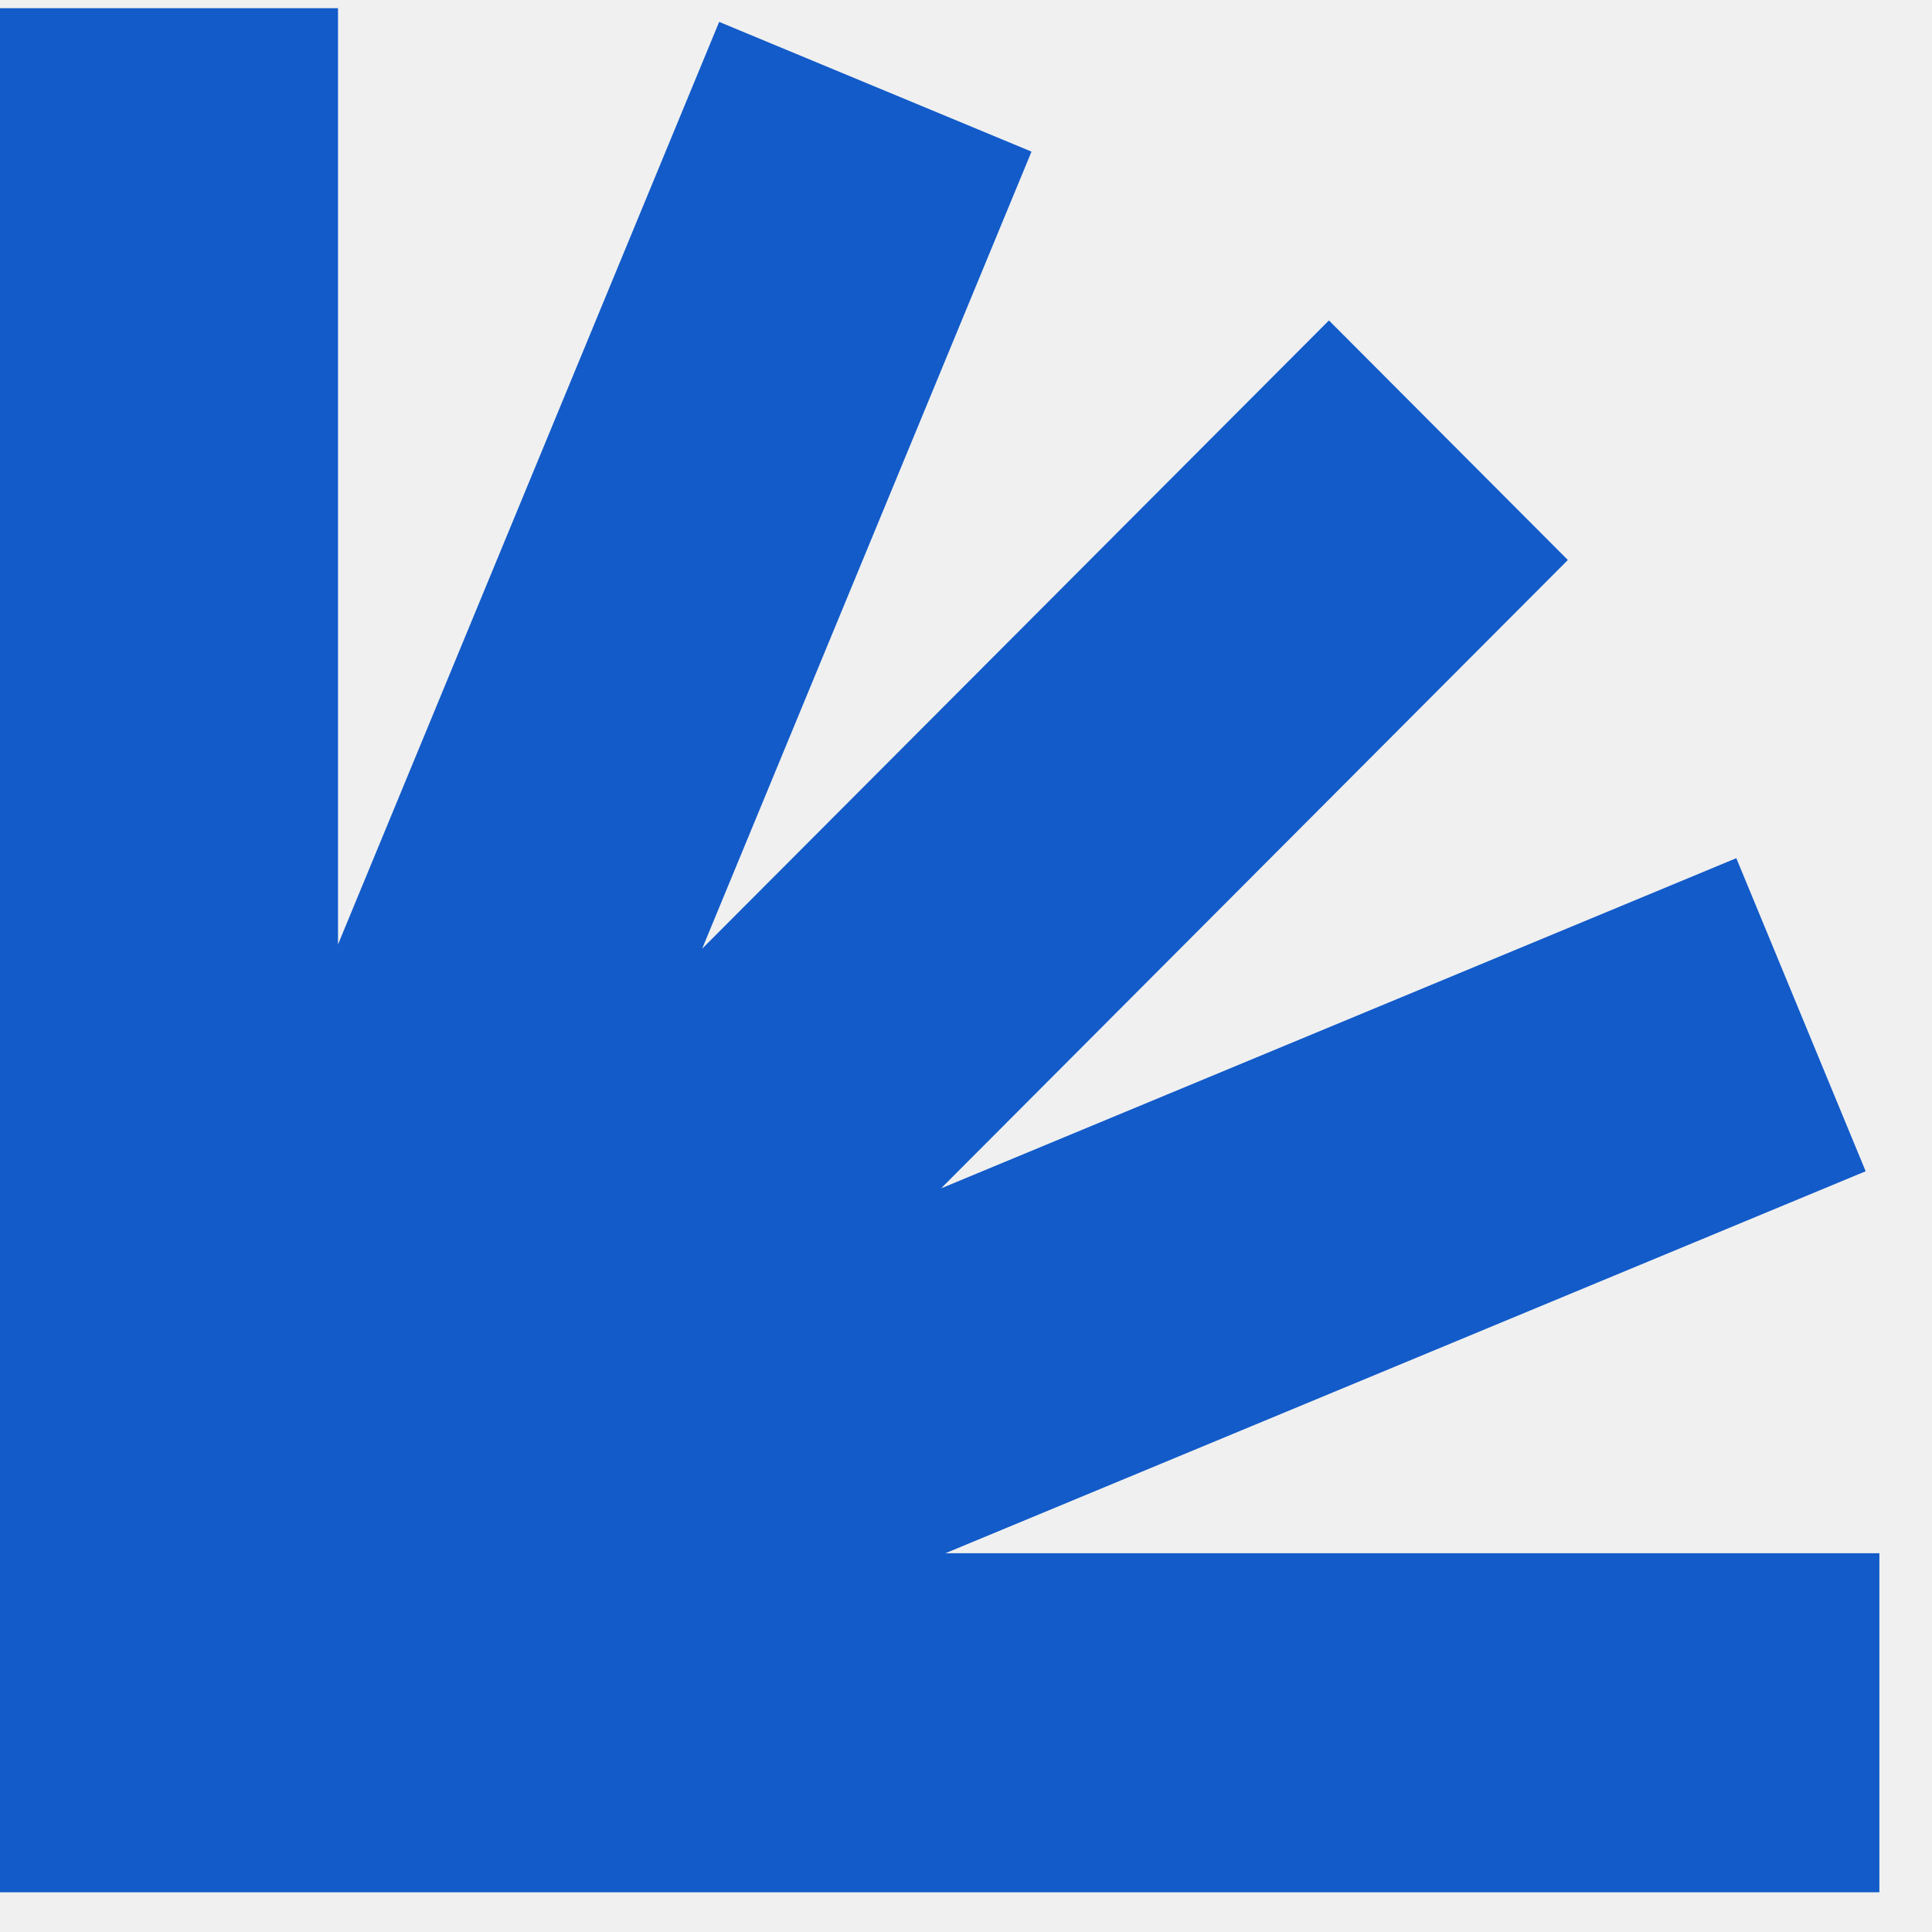
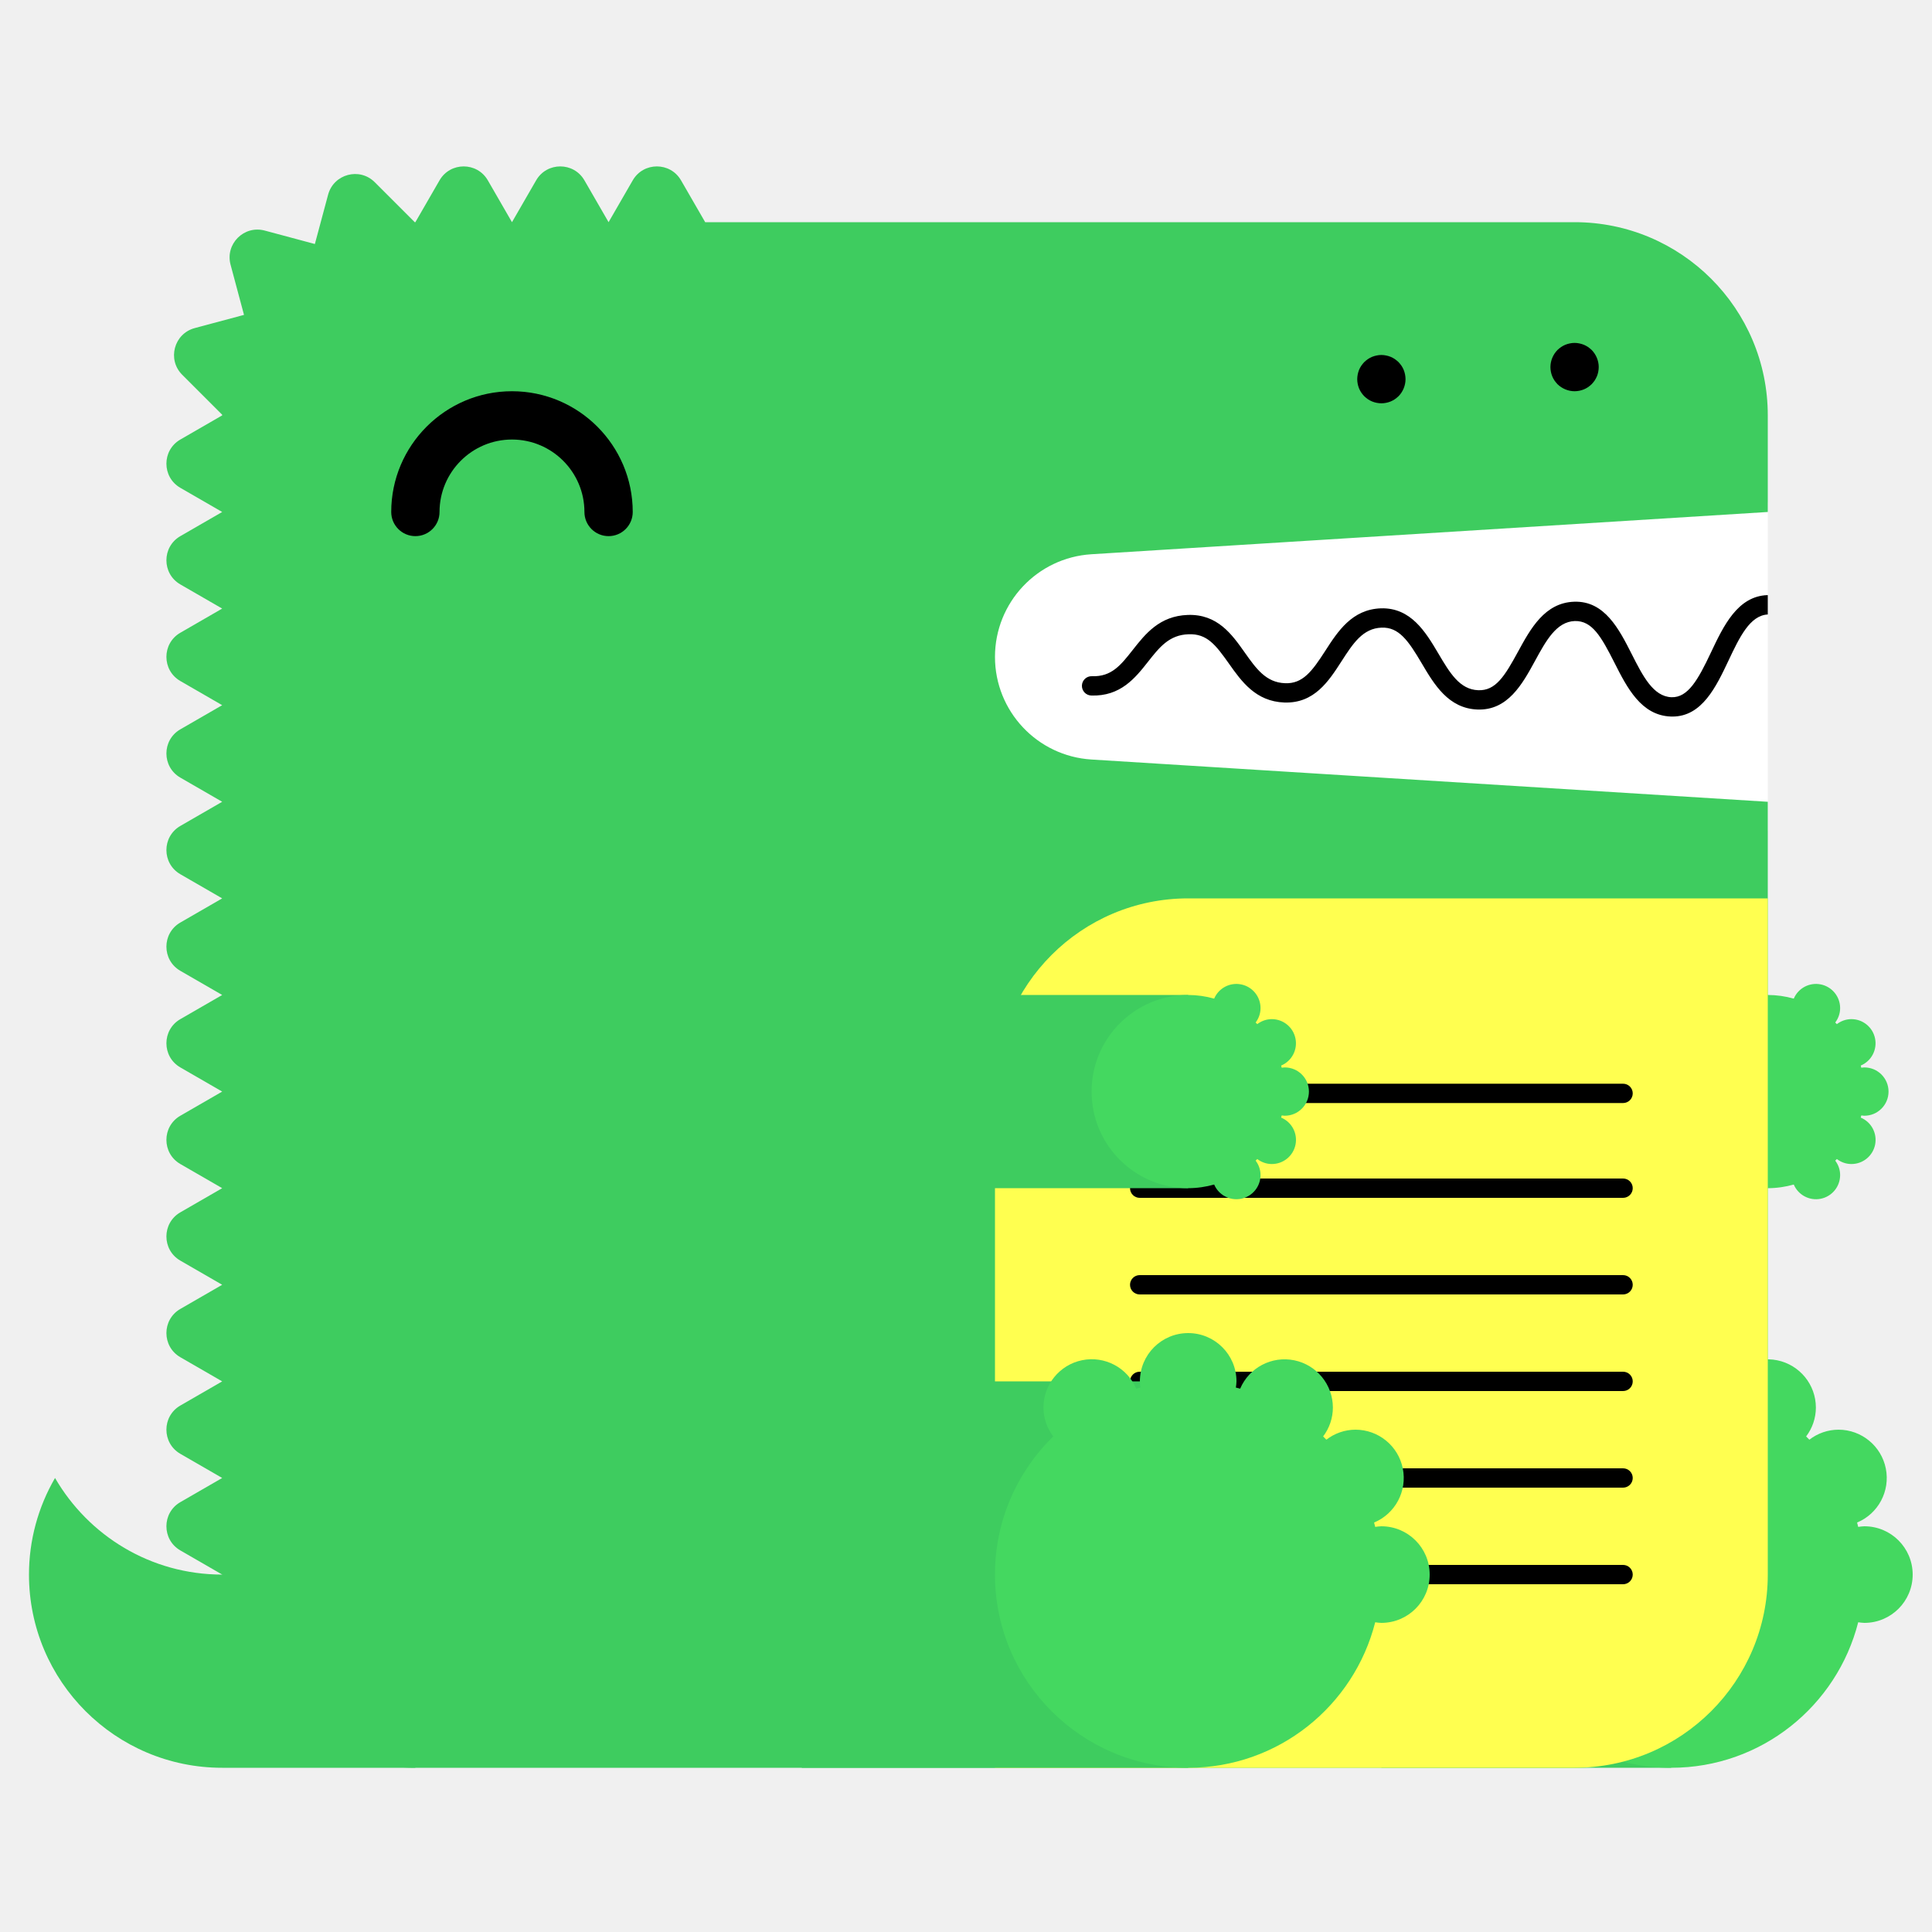
- <svg xmlns="http://www.w3.org/2000/svg" width="21" height="21" viewBox="0 0 21 21" fill="none">
-   <path d="M20.279 12.731L18.873 9.328L10.229 12.917L17.042 6.087L14.445 3.483L7.632 10.312L11.212 1.648L7.817 0.238L3.674 10.266V0.089H0V16.883V20.568H3.674H20.428V16.883H10.276L20.279 12.731Z" fill="#125BC9" />
+ <svg xmlns="http://www.w3.org/2000/svg" width="200" height="200" viewBox="0 0 200 200">
+   <g fill="none" fill-rule="evenodd">
+     <path fill="#FFF" d="M99 52h84v34H99z" />
+     <path d="M23 163c-7.398 0-13.843-4.027-17.303-10A19.886 19.886 0 0 0 3 163c0 11.046 8.954 20 20 20h20v-20H23z" fill="#3ECC5F" />
+     <path d="M112.98 57.376L183 53V43c0-11.046-8.954-20-20-20H73l-2.5-4.33c-1.112-1.925-3.889-1.925-5 0L63 23l-2.5-4.33c-1.111-1.925-3.889-1.925-5 0L53 23l-2.5-4.33c-1.111-1.925-3.889-1.925-5 0L43 23c-.022 0-.042.003-.065.003l-4.142-4.141c-1.57-1.571-4.252-.853-4.828 1.294l-1.369 5.104-5.192-1.392c-2.148-.575-4.111 1.389-3.535 3.536l1.39 5.193-5.102 1.367c-2.148.576-2.867 3.259-1.296 4.83l4.142 4.142c0 .021-.003.042-.003.064l-4.33 2.5c-1.925 1.111-1.925 3.889 0 5L23 53l-4.33 2.5c-1.925 1.111-1.925 3.889 0 5L23 63l-4.33 2.5c-1.925 1.111-1.925 3.889 0 5L23 73l-4.33 2.5c-1.925 1.111-1.925 3.889 0 5L23 83l-4.33 2.5c-1.925 1.111-1.925 3.889 0 5L23 93l-4.33 2.5c-1.925 1.111-1.925 3.889 0 5L23 103l-4.33 2.5c-1.925 1.111-1.925 3.889 0 5L23 113l-4.33 2.5c-1.925 1.111-1.925 3.889 0 5L23 123l-4.33 2.5c-1.925 1.111-1.925 3.889 0 5L23 133l-4.33 2.5c-1.925 1.111-1.925 3.889 0 5L23 143l-4.33 2.5c-1.925 1.111-1.925 3.889 0 5L23 153l-4.33 2.5c-1.925 1.111-1.925 3.889 0 5L23 163c0 11.046 8.954 20 20 20h120c11.046 0 20-8.954 20-20V83l-70.02-4.376A10.645 10.645 0 0 1 103 68c0-5.621 4.37-10.273 9.98-10.624" fill="#3ECC5F" />
+     <path fill="#3ECC5F" d="M143 183h30v-40h-30z" />
+     <path d="M193 158c-.219 0-.428.037-.639.064-.038-.15-.074-.301-.116-.451A5 5 0 0 0 190.32 148a4.96 4.96 0 0 0-3.016 1.036 26.531 26.531 0 0 0-.335-.336 4.955 4.955 0 0 0 1.011-2.987 5 5 0 0 0-9.599-1.959c-.148-.042-.297-.077-.445-.115.027-.211.064-.42.064-.639a5 5 0 0 0-5-5 5 5 0 0 0-5 5c0 .219.037.428.064.639-.148.038-.297.073-.445.115a4.998 4.998 0 0 0-9.599 1.959c0 1.125.384 2.151 1.011 2.987-3.717 3.632-6.031 8.693-6.031 14.3 0 11.046 8.954 20 20 20 9.339 0 17.16-6.41 19.361-15.064.211.027.42.064.639.064a5 5 0 0 0 5-5 5 5 0 0 0-5-5" fill="#44D860" />
+     <path fill="#3ECC5F" d="M153 123h30v-20h-30z" />
+     <path d="M193 115.5a2.5 2.5 0 1 0 0-5c-.109 0-.214.019-.319.032-.02-.075-.037-.15-.058-.225a2.501 2.501 0 0 0-.963-4.807c-.569 0-1.088.197-1.508.518a6.653 6.653 0 0 0-.168-.168c.314-.417.506-.931.506-1.494a2.5 2.5 0 0 0-4.8-.979A9.987 9.987 0 0 0 183 103c-5.522 0-10 4.478-10 10s4.478 10 10 10c.934 0 1.833-.138 2.69-.377a2.5 2.5 0 0 0 4.8-.979c0-.563-.192-1.077-.506-1.494.057-.055.113-.111.168-.168.42.321.939.518 1.508.518a2.5 2.5 0 0 0 .963-4.807c.021-.074.038-.15.058-.225.105.013.21.032.319.032" fill="#44D860" />
+     <path d="M63 55.5a2.5 2.5 0 0 1-2.5-2.5c0-4.136-3.364-7.5-7.5-7.5s-7.5 3.364-7.5 7.5a2.5 2.5 0 1 1-5 0c0-6.893 5.607-12.5 12.5-12.5S65.5 46.107 65.5 53a2.5 2.5 0 0 1-2.5 2.5" fill="#000" />
+     <path d="M103 183h60c11.046 0 20-8.954 20-20V93h-60c-11.046 0-20 8.954-20 20v70z" fill="#FFFF50" />
+     <path d="M168.02 124h-50.04a1 1 0 1 1 0-2h50.04a1 1 0 1 1 0 2m0 20h-50.04a1 1 0 1 1 0-2h50.04a1 1 0 1 1 0 2m0 20h-50.04a1 1 0 1 1 0-2h50.04a1 1 0 1 1 0 2m0-49.814h-50.04a1 1 0 1 1 0-2h50.04a1 1 0 1 1 0 2m0 19.814h-50.04a1 1 0 1 1 0-2h50.04a1 1 0 1 1 0 2m0 20h-50.04a1 1 0 1 1 0-2h50.04a1 1 0 1 1 0 2M183 61.611c-.012 0-.022-.006-.034-.005-3.09.105-4.552 3.196-5.842 5.923-1.346 2.85-2.387 4.703-4.093 4.647-1.889-.068-2.969-2.202-4.113-4.46-1.314-2.594-2.814-5.536-5.963-5.426-3.046.104-4.513 2.794-5.807 5.167-1.377 2.528-2.314 4.065-4.121 3.994-1.927-.07-2.951-1.805-4.136-3.813-1.321-2.236-2.848-4.75-5.936-4.664-2.994.103-4.465 2.385-5.763 4.4-1.373 2.13-2.335 3.428-4.165 3.351-1.973-.07-2.992-1.51-4.171-3.177-1.324-1.873-2.816-3.993-5.895-3.89-2.928.1-4.399 1.97-5.696 3.618-1.232 1.564-2.194 2.802-4.229 2.724a1 1 0 0 0-.072 2c3.017.101 4.545-1.8 5.872-3.487 1.177-1.496 2.193-2.787 4.193-2.855 1.926-.082 2.829 1.115 4.195 3.045 1.297 1.834 2.769 3.914 5.731 4.021 3.103.104 4.596-2.215 5.918-4.267 1.182-1.834 2.202-3.417 4.15-3.484 1.793-.067 2.769 1.35 4.145 3.681 1.297 2.197 2.766 4.686 5.787 4.796 3.125.108 4.634-2.62 5.949-5.035 1.139-2.088 2.214-4.06 4.119-4.126 1.793-.042 2.728 1.595 4.111 4.33 1.292 2.553 2.757 5.445 5.825 5.556l.169.003c3.064 0 4.518-3.075 5.805-5.794 1.139-2.41 2.217-4.68 4.067-4.773v-2z" fill="#000" />
+     <path fill="#3ECC5F" d="M83 183h40v-40H83z" />
+     <path d="M143 158c-.219 0-.428.037-.639.064-.038-.15-.074-.301-.116-.451A5 5 0 0 0 140.32 148a4.96 4.96 0 0 0-3.016 1.036 26.531 26.531 0 0 0-.335-.336 4.955 4.955 0 0 0 1.011-2.987 5 5 0 0 0-9.599-1.959c-.148-.042-.297-.077-.445-.115.027-.211.064-.42.064-.639a5 5 0 0 0-5-5 5 5 0 0 0-5 5c0 .219.037.428.064.639-.148.038-.297.073-.445.115a4.998 4.998 0 0 0-9.599 1.959c0 1.125.384 2.151 1.011 2.987-3.717 3.632-6.031 8.693-6.031 14.3 0 11.046 8.954 20 20 20 9.339 0 17.16-6.41 19.361-15.064.211.027.42.064.639.064a5 5 0 0 0 5-5 5 5 0 0 0-5-5" fill="#44D860" />
+     <path fill="#3ECC5F" d="M83 123h40v-20H83z" />
+     <path d="M133 115.5a2.5 2.5 0 1 0 0-5c-.109 0-.214.019-.319.032-.02-.075-.037-.15-.058-.225a2.501 2.501 0 0 0-.963-4.807c-.569 0-1.088.197-1.508.518a6.653 6.653 0 0 0-.168-.168c.314-.417.506-.931.506-1.494a2.5 2.5 0 0 0-4.8-.979A9.987 9.987 0 0 0 123 103c-5.522 0-10 4.478-10 10s4.478 10 10 10c.934 0 1.833-.138 2.69-.377a2.5 2.5 0 0 0 4.8-.979c0-.563-.192-1.077-.506-1.494.057-.055.113-.111.168-.168.42.321.939.518 1.508.518a2.5 2.5 0 0 0 .963-4.807c.021-.074.038-.15.058-.225.105.013.21.032.319.032" fill="#44D860" />
+     <path d="M143 41.75c-.16 0-.33-.02-.49-.05a2.52 2.52 0 0 1-.47-.14c-.15-.06-.29-.14-.431-.23-.13-.09-.259-.2-.38-.31-.109-.12-.219-.24-.309-.38s-.17-.28-.231-.43a2.619 2.619 0 0 1-.189-.96c0-.16.02-.33.05-.49.03-.16.08-.31.139-.47.061-.15.141-.29.231-.43.09-.13.2-.26.309-.38.121-.11.25-.22.38-.31.141-.09.281-.17.431-.23.149-.06.31-.11.47-.14.32-.07.65-.07.98 0 .159.03.32.08.47.14.149.06.29.14.43.23.13.09.259.2.38.31.11.12.22.25.31.38.09.14.17.28.23.43.06.16.11.31.14.47.029.16.05.33.05.49 0 .66-.271 1.31-.73 1.77-.121.11-.25.22-.38.31-.14.09-.281.17-.43.23a2.565 2.565 0 0 1-.96.19m20-1.25c-.66 0-1.3-.27-1.771-.73a3.802 3.802 0 0 1-.309-.38c-.09-.14-.17-.28-.231-.43a2.619 2.619 0 0 1-.189-.96c0-.66.27-1.3.729-1.77.121-.11.25-.22.38-.31.141-.09.281-.17.431-.23.149-.06.31-.11.47-.14.32-.07.66-.07.98 0 .159.03.32.08.47.14.149.06.29.14.43.23.13.09.259.2.38.31.459.47.73 1.11.73 1.77 0 .16-.021.33-.05.49-.03.16-.08.32-.14.47-.07.15-.14.29-.23.43-.09.13-.2.26-.31.38-.121.11-.25.22-.38.31-.14.09-.281.17-.43.23a2.565 2.565 0 0 1-.96.19" fill="#000" />
+   </g>
</svg>
